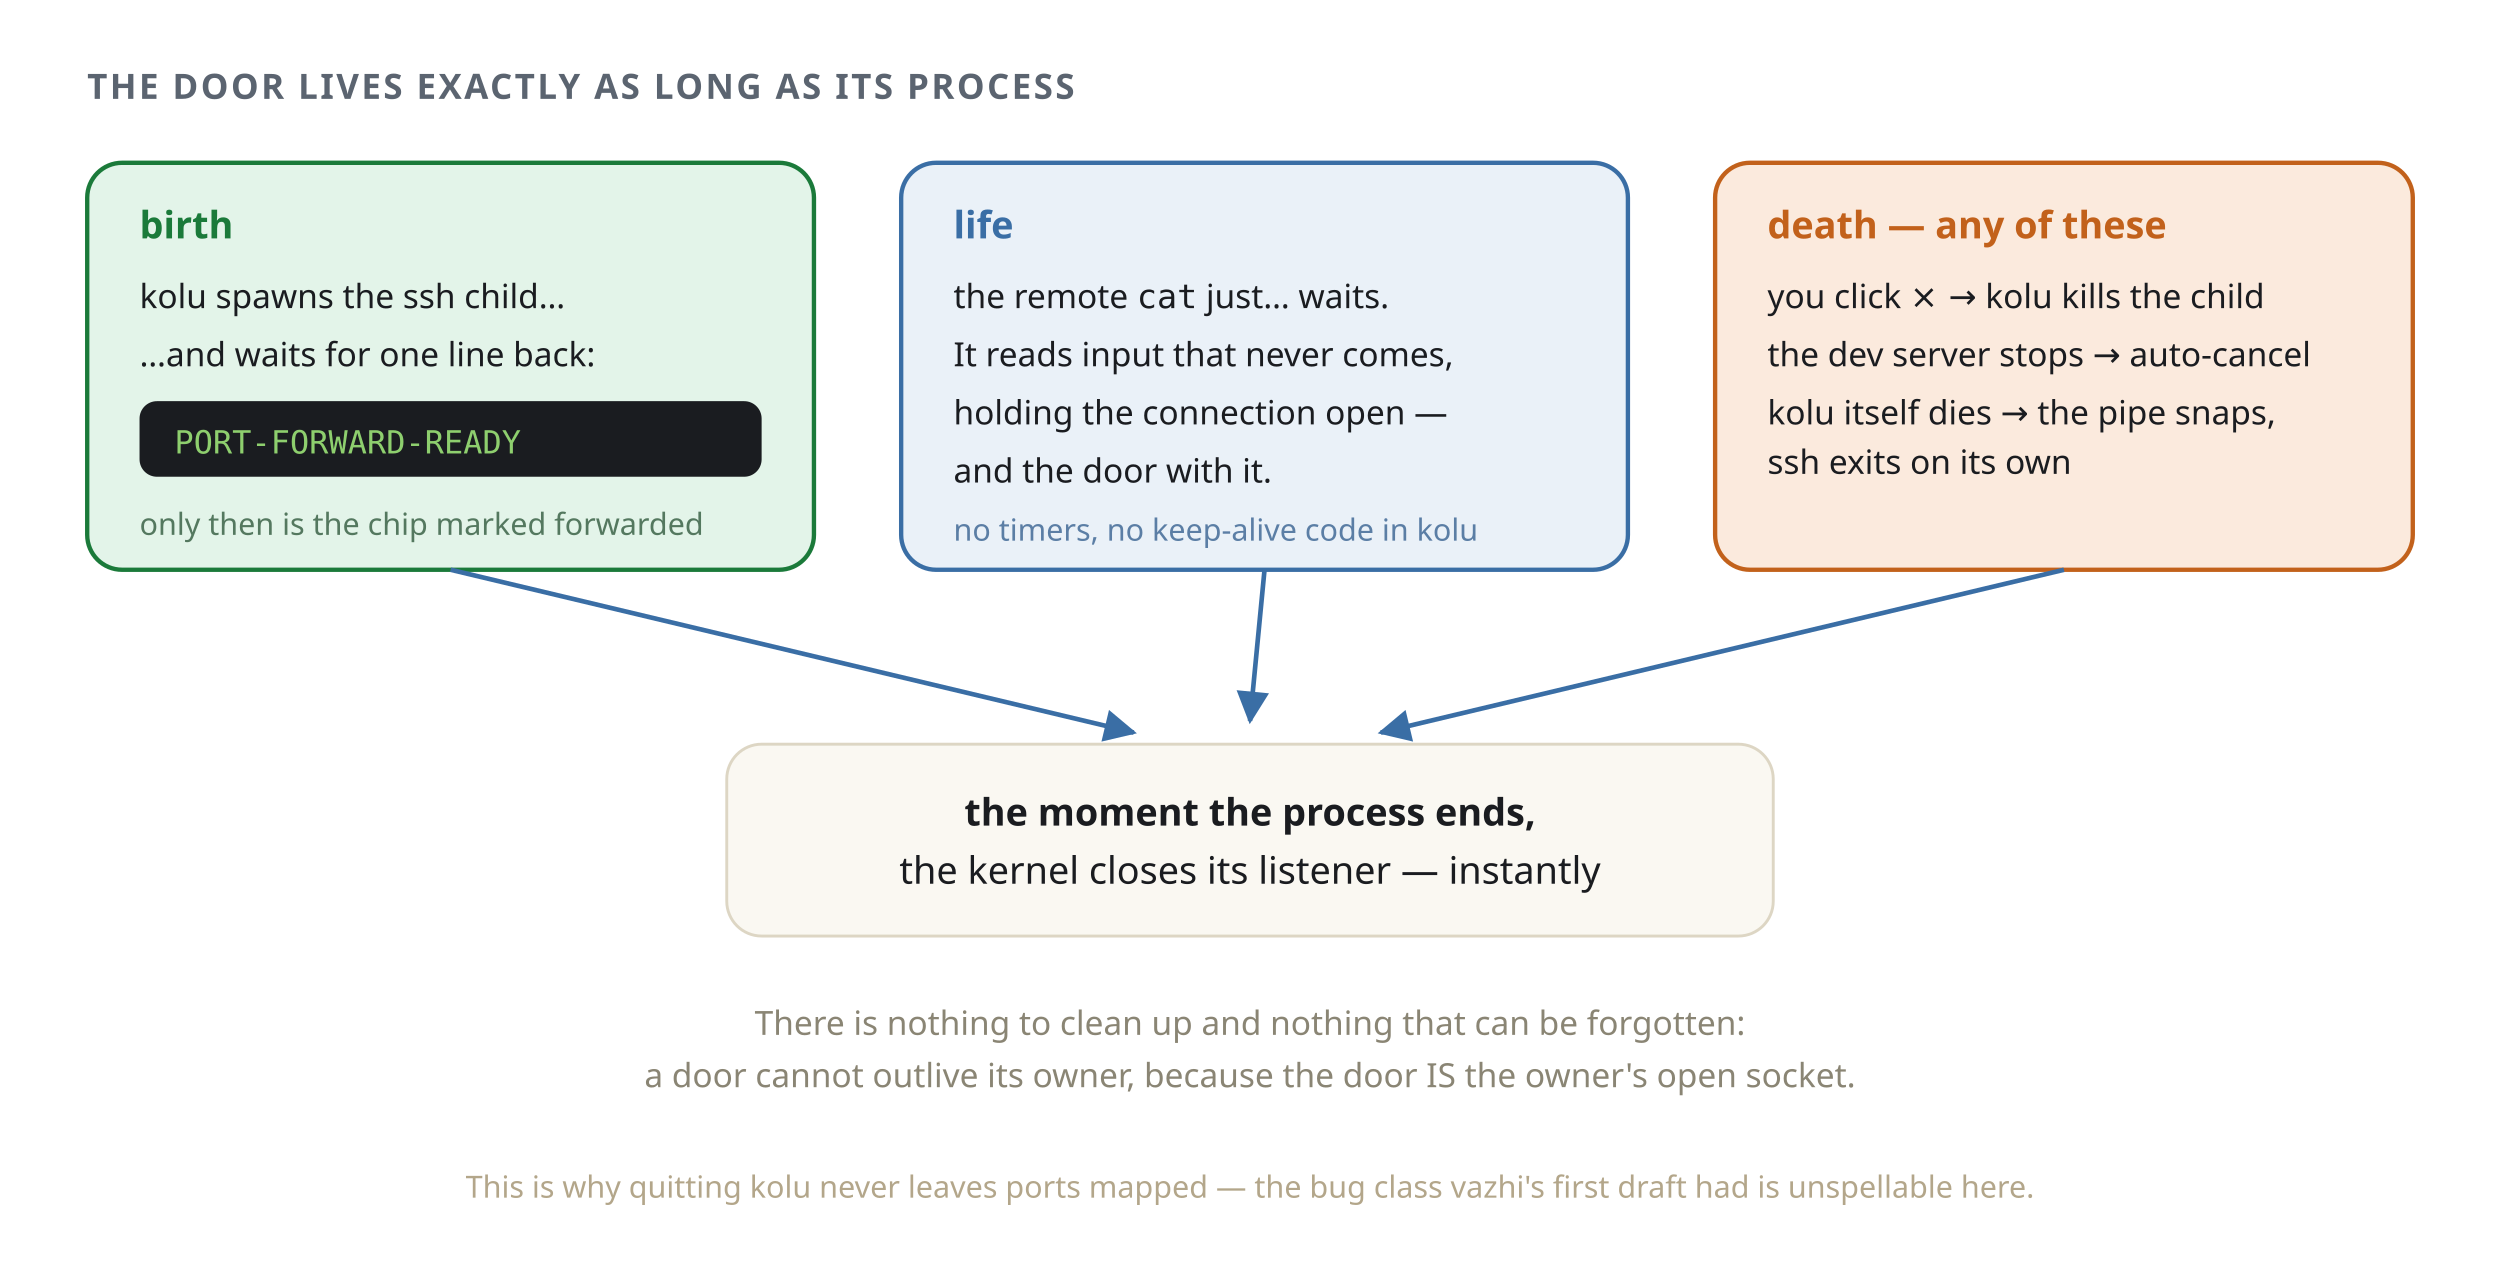
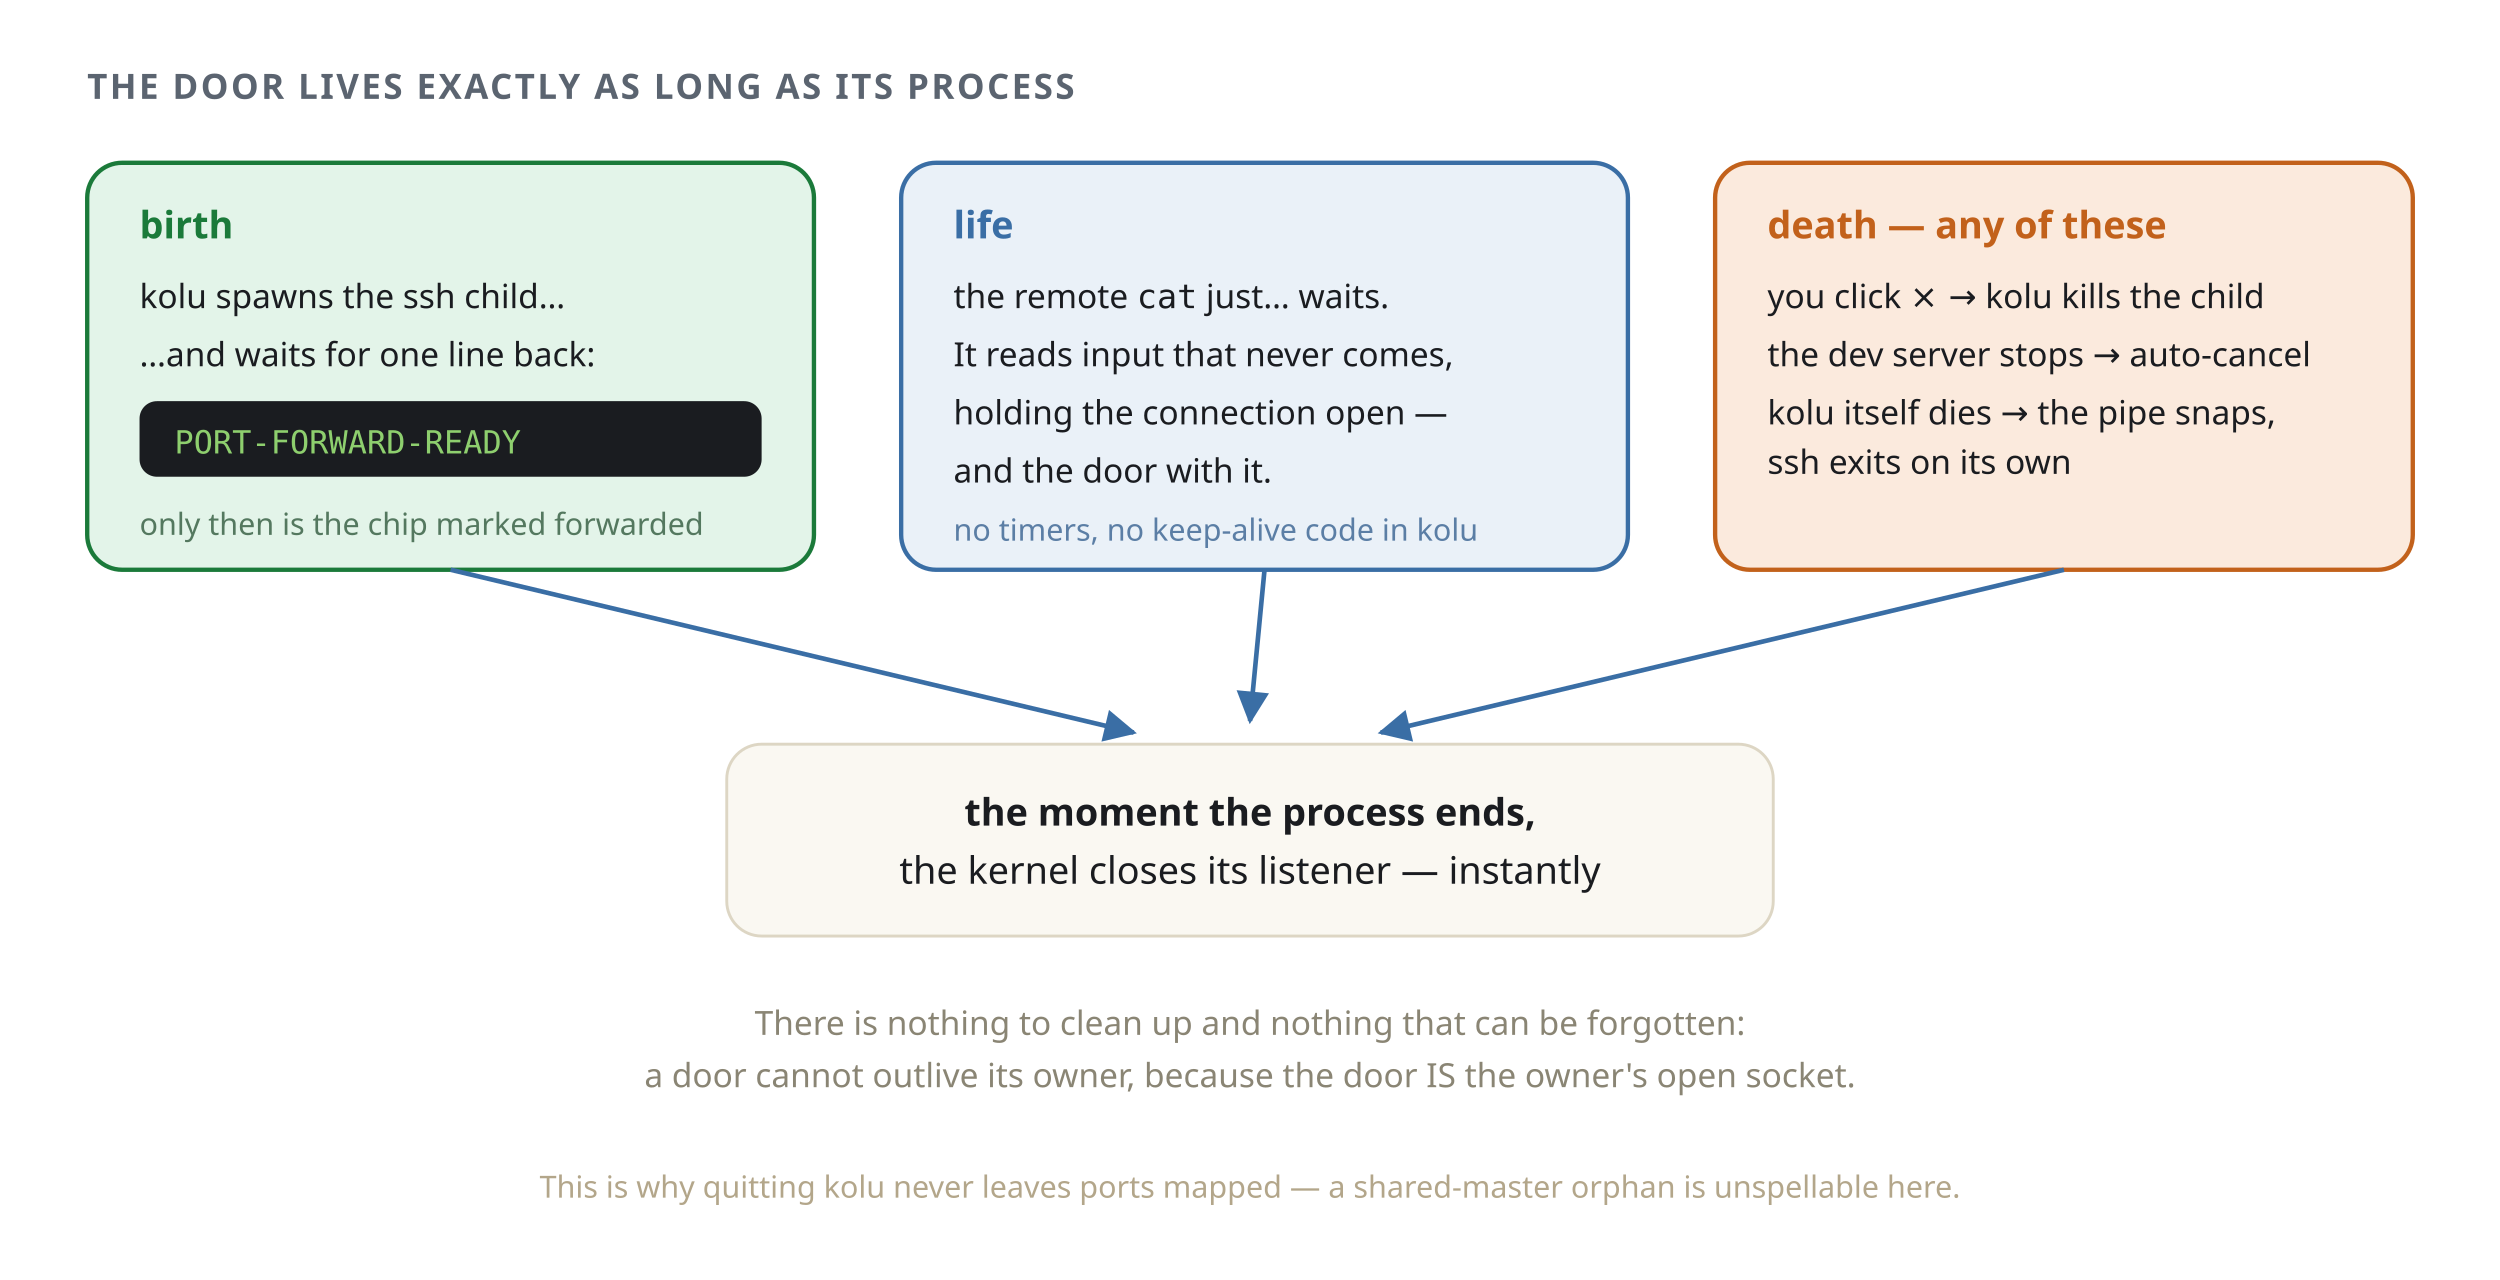
<svg xmlns="http://www.w3.org/2000/svg" viewBox="0 0 860 440" font-family="ui-sans-serif,system-ui,sans-serif">
  <defs>
    <marker id="lfB" viewBox="0 0 10 10" refX="9" refY="5" markerWidth="7" markerHeight="7" orient="auto-start-reverse">
      <path d="M0 0 L10 5 L0 10 z" fill="#3a6ea5" />
    </marker>
  </defs>
  <text x="30" y="34" font-size="12" font-weight="700" fill="#5b6470" letter-spacing=".07em">THE DOOR LIVES EXACTLY AS LONG AS ITS PROCESS</text>
  <rect x="30" y="56" width="250" height="140" rx="12" fill="#e3f4e9" stroke="#1b7a3a" stroke-width="1.5" />
  <text x="48" y="82" font-size="13" font-weight="700" fill="#1b7a3a">birth</text>
  <text x="48" y="106" font-size="11.5" fill="#1a1c20">kolu spawns the ssh child…</text>
  <text x="48" y="126" font-size="11.5" fill="#1a1c20">…and waits for one line back:</text>
  <rect x="48" y="138" width="214" height="26" rx="6" fill="#1a1c20" />
  <text x="60" y="156" font-size="11" font-family="ui-monospace,monospace" fill="#8ecf6e">PORT-FORWARD-READY</text>
  <text x="48" y="184" font-size="10.5" fill="#54785f">only then is the chip marked forwarded</text>
  <rect x="310" y="56" width="250" height="140" rx="12" fill="#eaf1f8" stroke="#3a6ea5" stroke-width="1.5" />
  <text x="328" y="82" font-size="13" font-weight="700" fill="#3a6ea5">life</text>
  <text x="328" y="106" font-size="11.5" fill="#1a1c20">the remote <tspan font-family="ui-monospace,monospace">cat</tspan> just… waits.</text>
  <text x="328" y="126" font-size="11.5" fill="#1a1c20">It reads input that never comes,</text>
  <text x="328" y="146" font-size="11.5" fill="#1a1c20">holding the connection open —</text>
  <text x="328" y="166" font-size="11.5" fill="#1a1c20">and the door with it.</text>
  <text x="328" y="186" font-size="10.5" fill="#5b7ea5">no timers, no keep-alive code in kolu</text>
  <rect x="590" y="56" width="240" height="140" rx="12" fill="#fbeadd" stroke="#c2611b" stroke-width="1.5" />
  <text x="608" y="82" font-size="13" font-weight="700" fill="#c2611b">death — any of these</text>
  <text x="608" y="106" font-size="11.5" fill="#1a1c20">you click ⨯ → kolu kills the child</text>
  <text x="608" y="126" font-size="11.5" fill="#1a1c20">the dev server stops → auto-cancel</text>
  <text x="608" y="146" font-size="11.5" fill="#1a1c20">kolu itself dies → the pipe snaps,</text>
  <text x="608" y="163" font-size="11.5" fill="#1a1c20">ssh exits on its own</text>
  <line x1="155" y1="196" x2="390" y2="252" stroke="#3a6ea5" stroke-width="1.6" marker-end="url(#lfB)" />
  <line x1="435" y1="196" x2="430" y2="248" stroke="#3a6ea5" stroke-width="1.6" marker-end="url(#lfB)" />
  <line x1="710" y1="196" x2="475" y2="252" stroke="#3a6ea5" stroke-width="1.6" marker-end="url(#lfB)" />
  <rect x="250" y="256" width="360" height="66" rx="12" fill="#faf8f2" stroke="#ddd6c4" />
  <text x="430" y="284" font-size="13" font-weight="700" fill="#1a1c20" text-anchor="middle">the moment the process ends,</text>
  <text x="430" y="304" font-size="13" fill="#1a1c20" text-anchor="middle">the kernel closes its listener — instantly</text>
  <text x="430" y="356" font-size="11.5" fill="#8a8574" text-anchor="middle">There is nothing to clean up and nothing that can be forgotten:</text>
  <text x="430" y="374" font-size="11.5" fill="#8a8574" text-anchor="middle">a door cannot outlive its owner, because the door IS the owner's open socket.</text>
-   <text x="430" y="412" font-size="10.5" fill="#b3a68a" text-anchor="middle">This is why quitting kolu never leaves ports mapped — the bug class vazhi's first draft had is unspellable here.</text>
+   <text x="430" y="412" font-size="10.5" fill="#b3a68a" text-anchor="middle">This is why quitting kolu never leaves ports mapped — a shared-master orphan is unspellable here.</text>
</svg>
